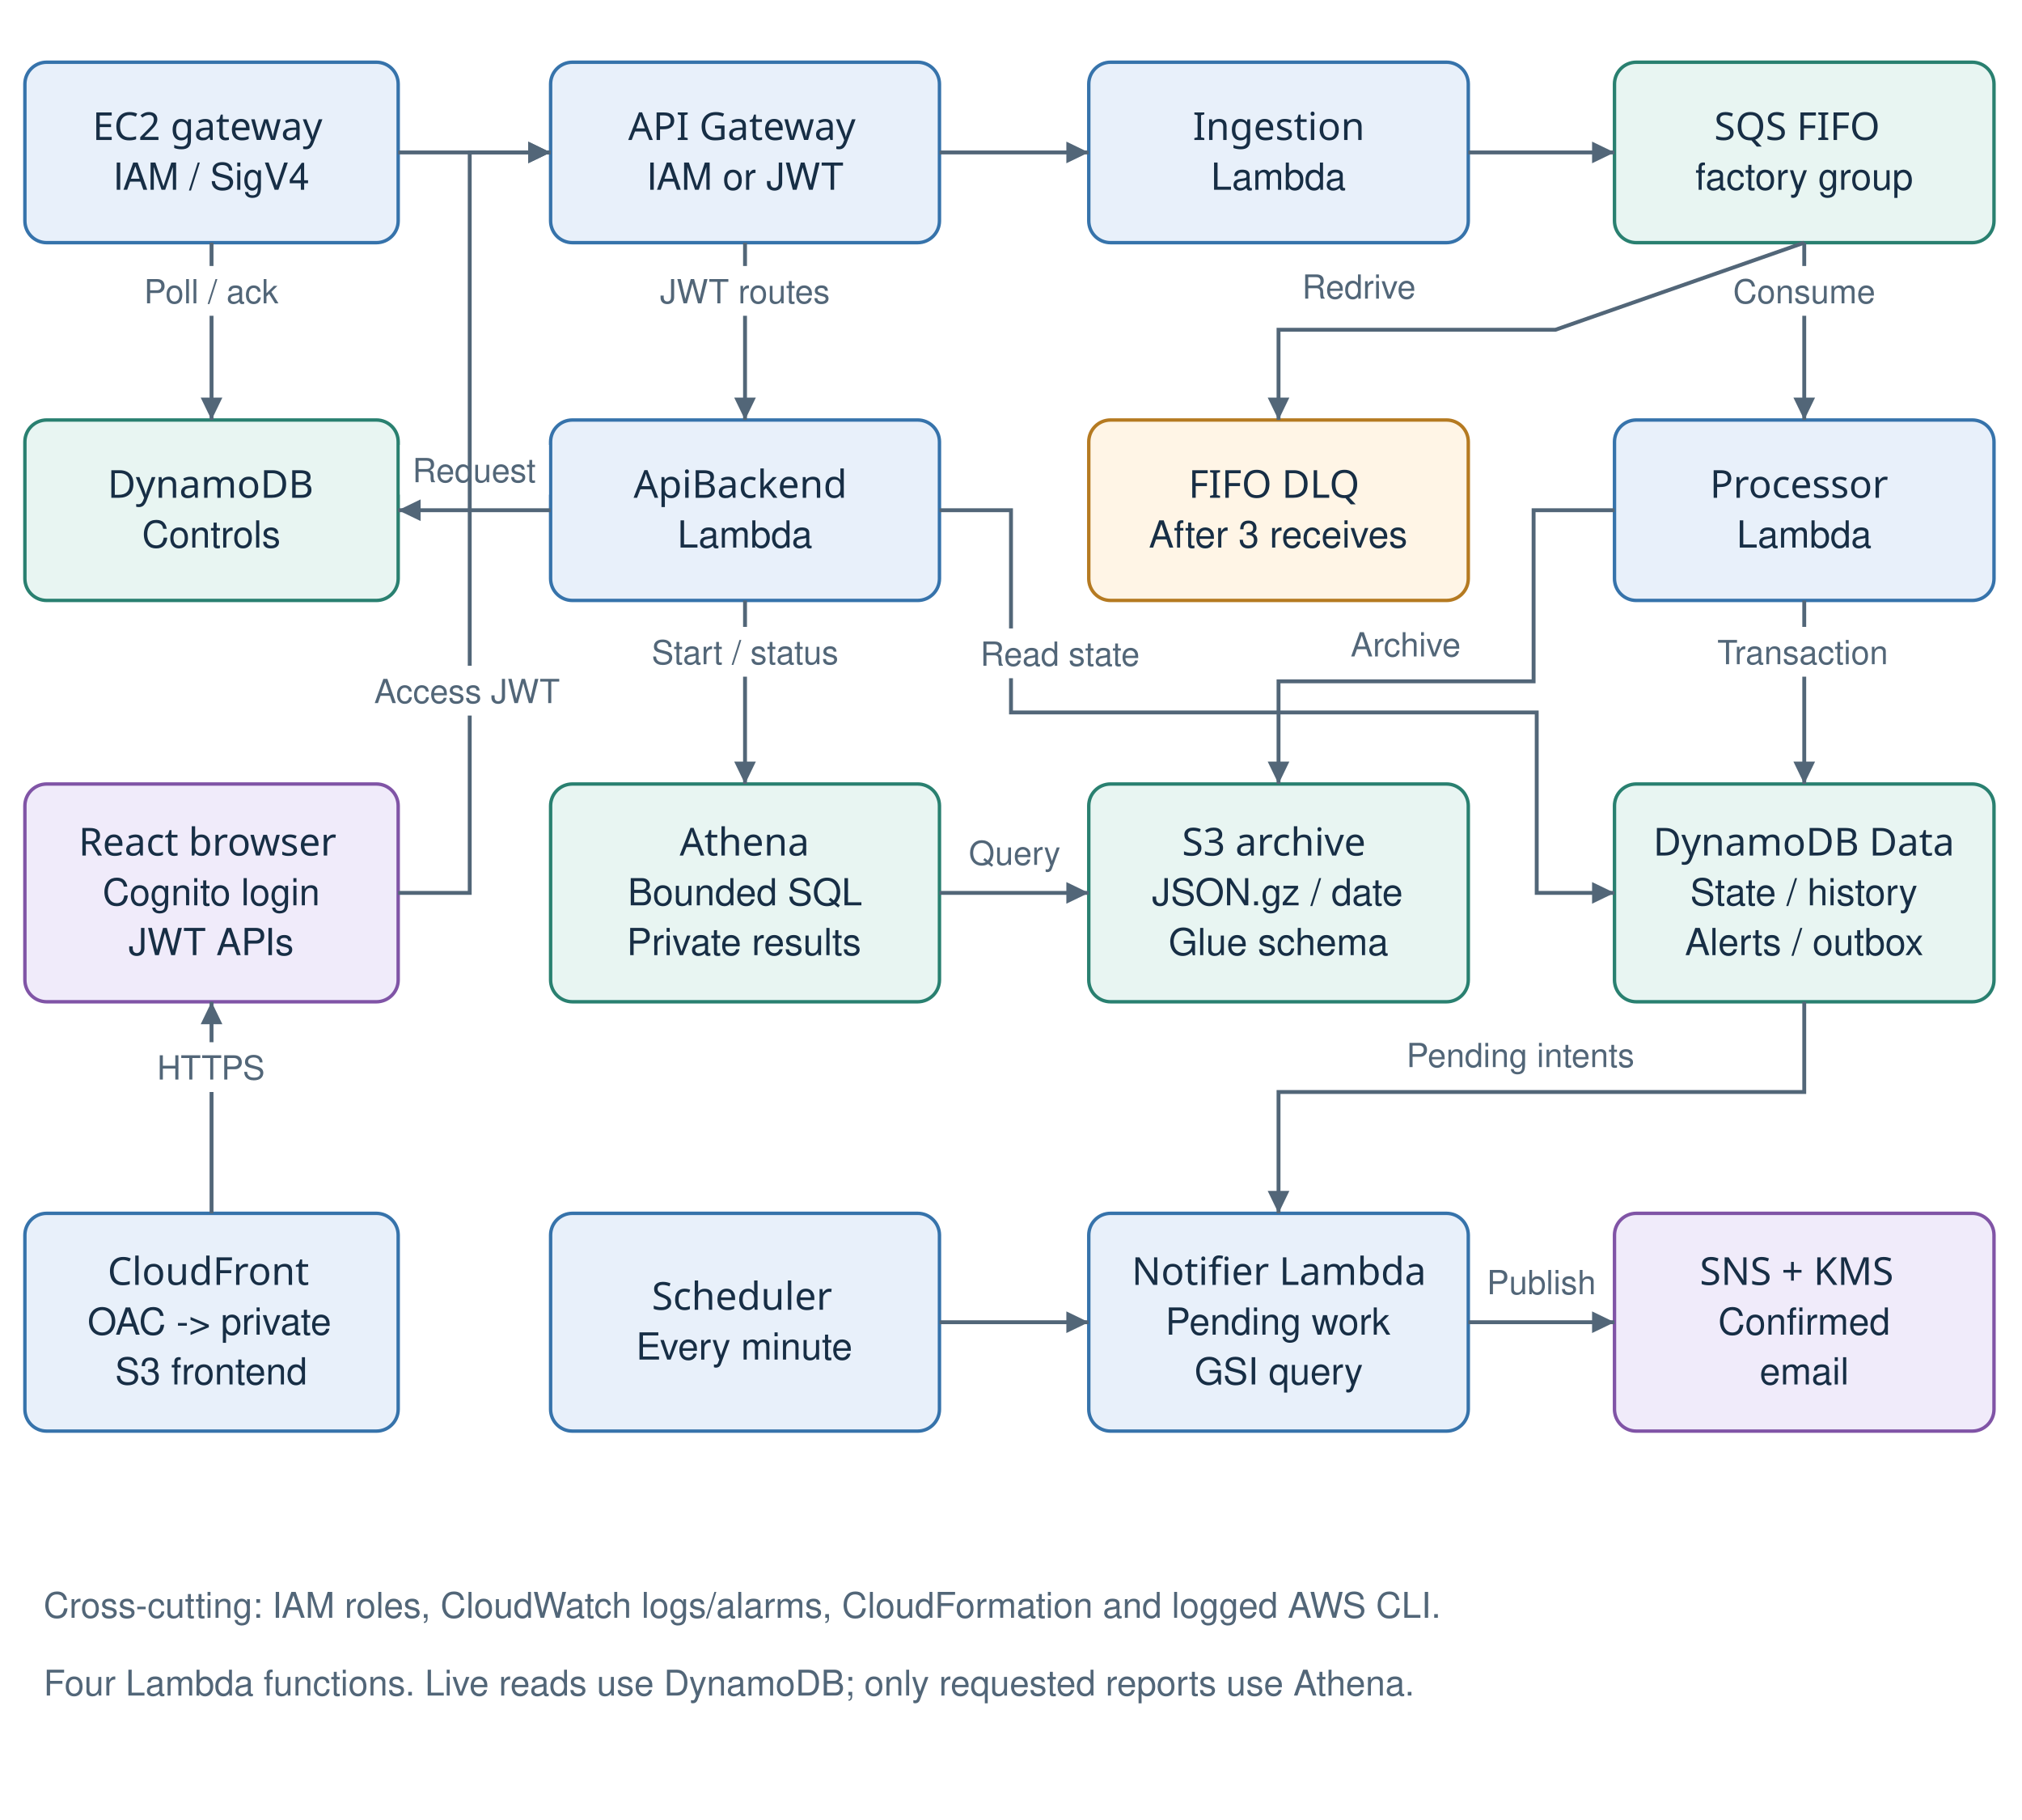
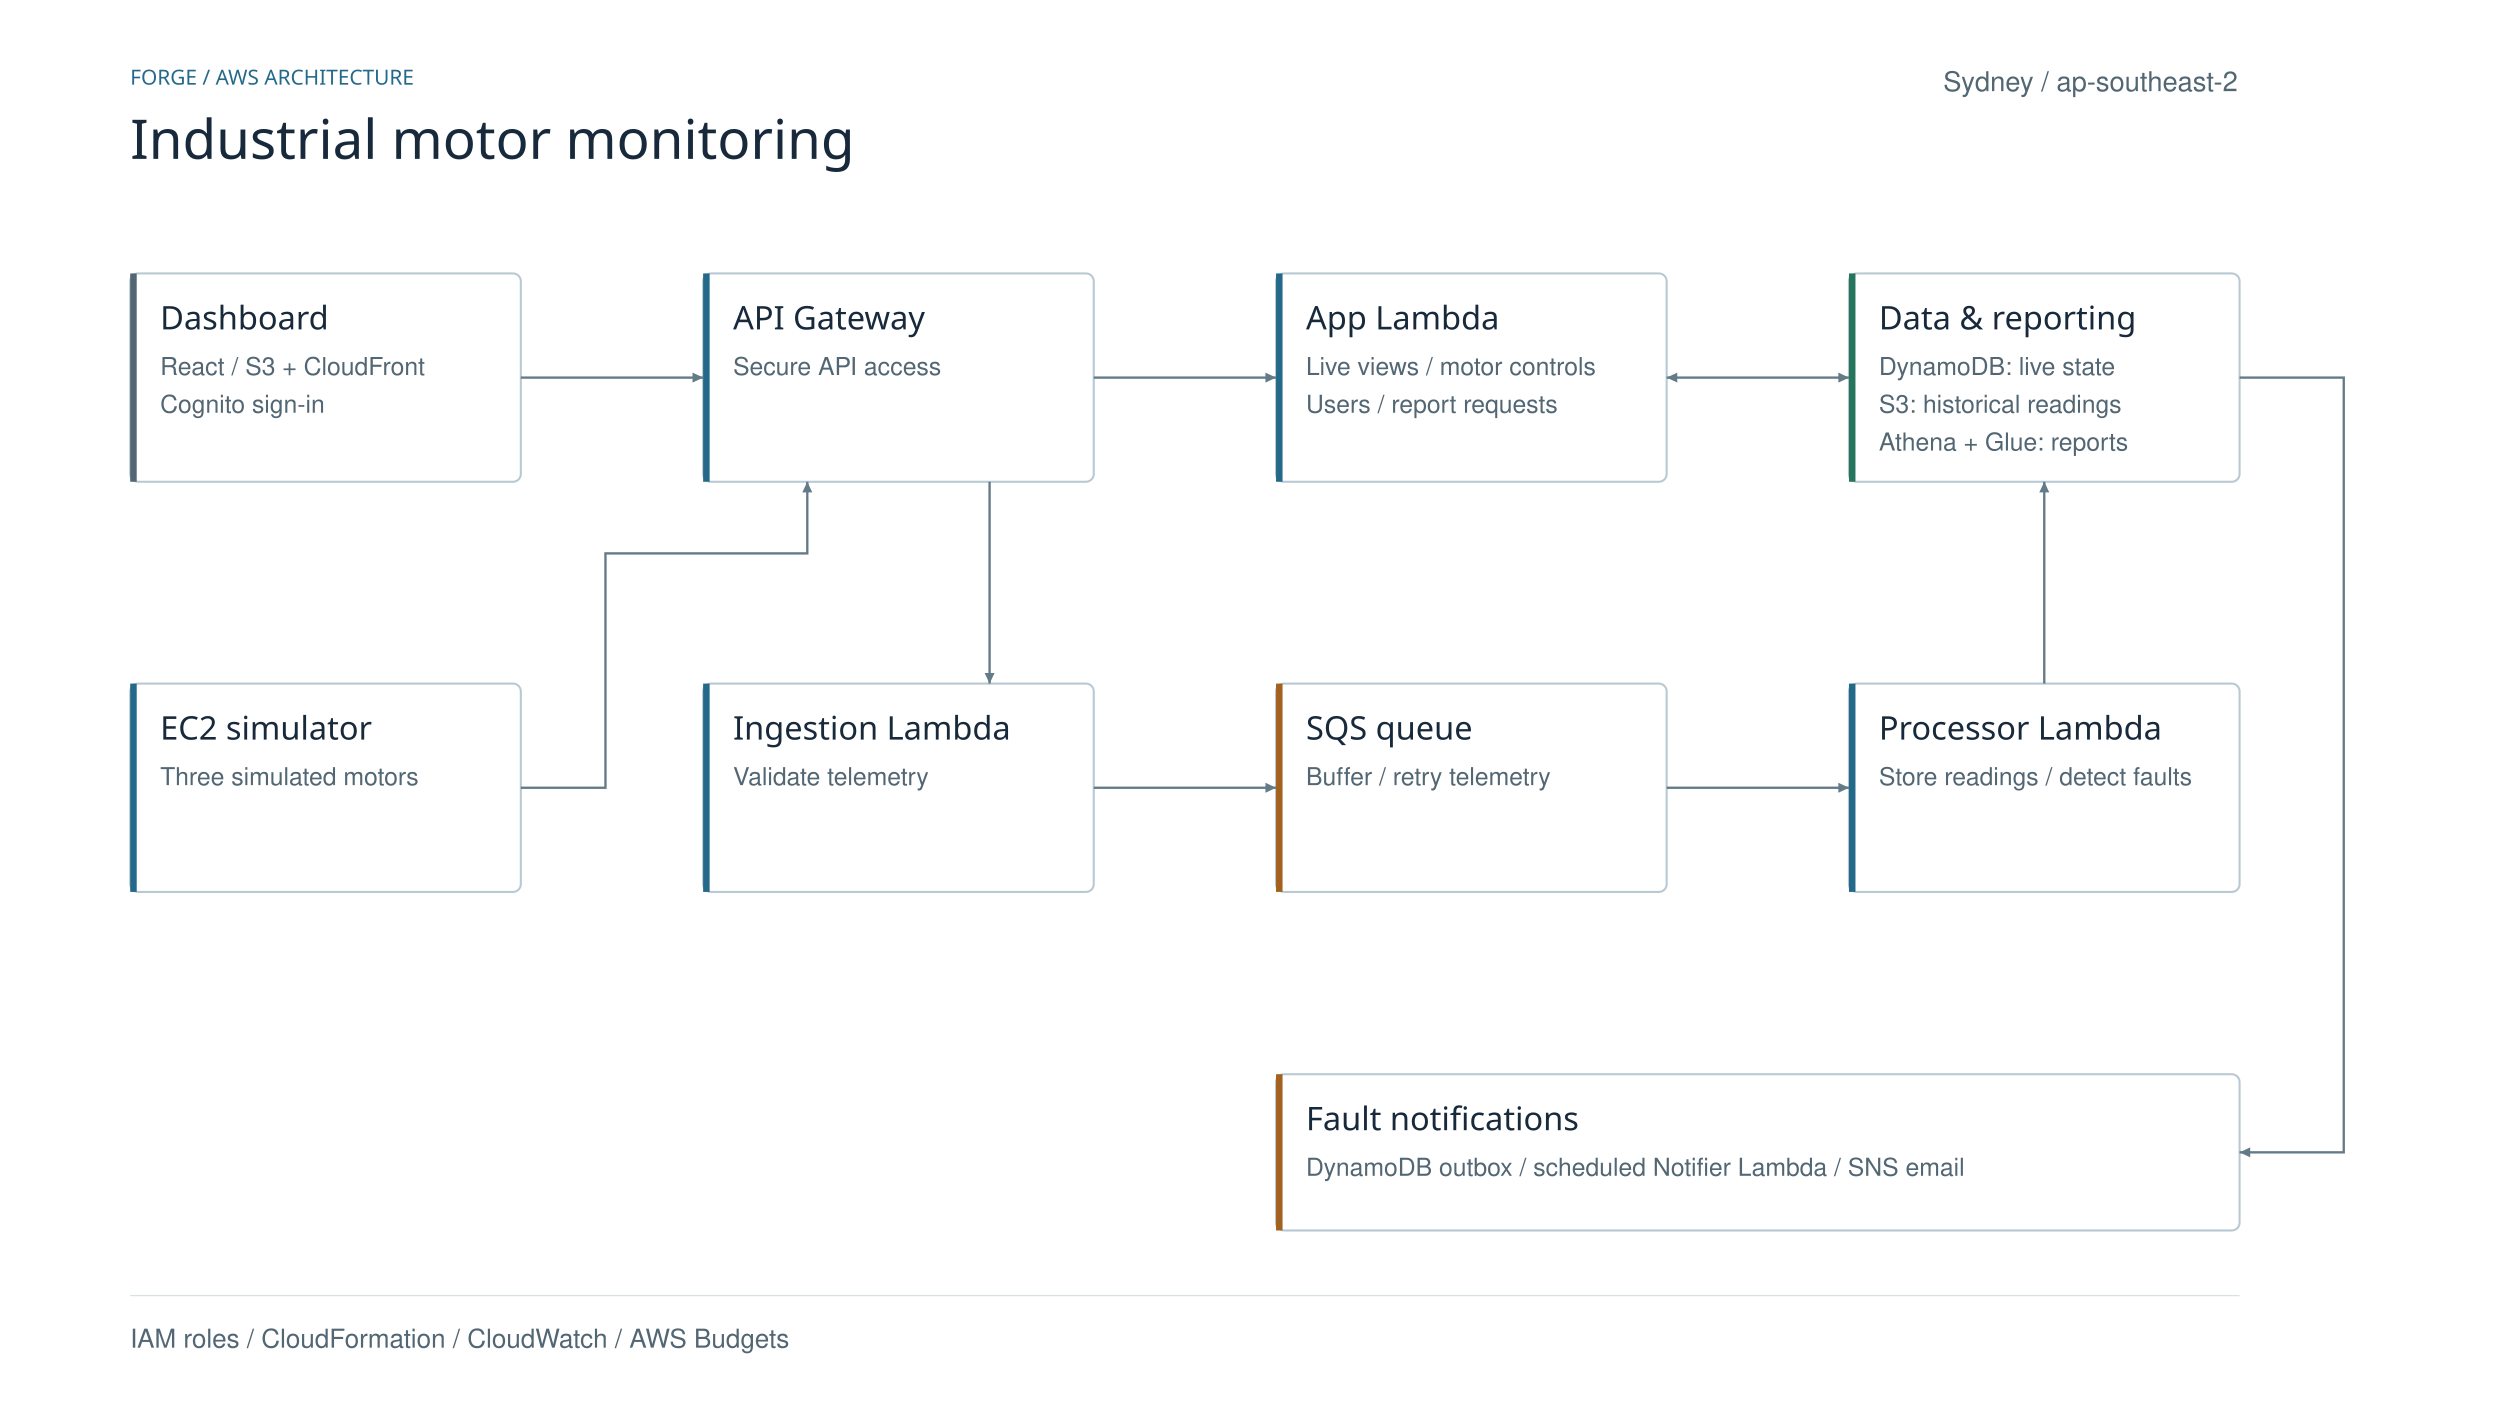
- <svg xmlns="http://www.w3.org/2000/svg" width="650" height="585" preserveAspectRatio="xMinYMin meet" viewBox="0 0 650 585" version="1.0" fill-rule="evenodd">
+ <svg xmlns="http://www.w3.org/2000/svg" width="1920" height="1080" preserveAspectRatio="xMinYMin meet" viewBox="0 0 1920 1080" version="1.0" fill-rule="evenodd">
  <clipPath id="clip">
-     <rect x="0" y="0" width="650" height="585" />
+     <rect x="0" y="0" width="1920" height="1080" />
  </clipPath>
-   <g id="group" transform="scale(1,-1) translate(0,-585)" style="clip-path: url(#clip)">
+   <g id="group" transform="scale(1,-1) translate(0,-1080)" style="clip-path: url(#clip)">
    <g transform="">
-       <rect x="0" y="0" width="650" height="585" style="stroke: none; stroke-linecap: butt; stroke-width: 1; fill: rgb(100%,100%,100%); fill-rule: evenodd;" />
-       <rect x="8" y="507" width="120" height="58" rx="7" ry="7" style="stroke: rgb(21%,45%,67%); stroke-linecap: butt; stroke-width: 1.1; fill: rgb(91%,94%,98%); fill-rule: evenodd;" />
-       <text x="29.752" y="540.0" style="font-family: Helvetica-Bold; font-size: 12.4px;fill: rgb(9%,18%,27%); stroke:none;" transform="translate(0,1080) scale(1,-1)">EC2 gateway</text>
-       <text x="36.32" y="524.0" style="font-family: Helvetica; font-size: 12px;fill: rgb(9%,18%,27%); stroke:none;" transform="translate(0,1048) scale(1,-1)">IAM / SigV4</text>
-       <rect x="177" y="507" width="125" height="58" rx="7" ry="7" style="stroke: rgb(21%,45%,67%); stroke-linecap: butt; stroke-width: 1.1; fill: rgb(91%,94%,98%); fill-rule: evenodd;" />
-       <text x="201.94" y="540.0" style="font-family: Helvetica-Bold; font-size: 12.4px;fill: rgb(9%,18%,27%); stroke:none;" transform="translate(0,1080) scale(1,-1)">API Gateway</text>
-       <text x="207.832" y="524.0" style="font-family: Helvetica; font-size: 12px;fill: rgb(9%,18%,27%); stroke:none;" transform="translate(0,1048) scale(1,-1)">IAM or JWT</text>
-       <rect x="350" y="507" width="122" height="58" rx="7" ry="7" style="stroke: rgb(21%,45%,67%); stroke-linecap: butt; stroke-width: 1.1; fill: rgb(91%,94%,98%); fill-rule: evenodd;" />
-       <text x="383.441" y="540.0" style="font-family: Helvetica-Bold; font-size: 12.4px;fill: rgb(9%,18%,27%); stroke:none;" transform="translate(0,1080) scale(1,-1)">Ingestion</text>
-       <text x="389.322" y="524.0" style="font-family: Helvetica; font-size: 12px;fill: rgb(9%,18%,27%); stroke:none;" transform="translate(0,1048) scale(1,-1)">Lambda</text>
-       <rect x="519" y="507" width="122" height="58" rx="7" ry="7" style="stroke: rgb(16%,50%,44%); stroke-linecap: butt; stroke-width: 1.1; fill: rgb(91%,96%,95%); fill-rule: evenodd;" />
-       <text x="551.058" y="540.0" style="font-family: Helvetica-Bold; font-size: 12.4px;fill: rgb(9%,18%,27%); stroke:none;" transform="translate(0,1080) scale(1,-1)">SQS FIFO</text>
-       <text x="544.984" y="524.0" style="font-family: Helvetica; font-size: 12px;fill: rgb(9%,18%,27%); stroke:none;" transform="translate(0,1048) scale(1,-1)">factory group</text>
-       <rect x="519" y="392" width="122" height="58" rx="7" ry="7" style="stroke: rgb(21%,45%,67%); stroke-linecap: butt; stroke-width: 1.1; fill: rgb(91%,94%,98%); fill-rule: evenodd;" />
-       <text x="549.676" y="425.0" style="font-family: Helvetica-Bold; font-size: 12.4px;fill: rgb(9%,18%,27%); stroke:none;" transform="translate(0,850) scale(1,-1)">Processor</text>
-       <text x="558.322" y="409.0" style="font-family: Helvetica; font-size: 12px;fill: rgb(9%,18%,27%); stroke:none;" transform="translate(0,818) scale(1,-1)">Lambda</text>
-       <rect x="350" y="392" width="122" height="58" rx="7" ry="7" style="stroke: rgb(71%,48%,13%); stroke-linecap: butt; stroke-width: 1.1; fill: rgb(100%,96%,90%); fill-rule: evenodd;" />
-       <text x="382.065" y="425.0" style="font-family: Helvetica-Bold; font-size: 12.4px;fill: rgb(9%,18%,27%); stroke:none;" transform="translate(0,850) scale(1,-1)">FIFO DLQ</text>
-       <text x="369.318" y="409.0" style="font-family: Helvetica; font-size: 12px;fill: rgb(9%,18%,27%); stroke:none;" transform="translate(0,818) scale(1,-1)">After 3 receives</text>
-       <rect x="519" y="263" width="122" height="70" rx="7" ry="7" style="stroke: rgb(16%,50%,44%); stroke-linecap: butt; stroke-width: 1.1; fill: rgb(91%,96%,95%); fill-rule: evenodd;" />
-       <text x="531.429" y="310.0" style="font-family: Helvetica-Bold; font-size: 12.4px;fill: rgb(9%,18%,27%); stroke:none;" transform="translate(0,620) scale(1,-1)">DynamoDB Data</text>
-       <text x="543.316" y="294.0" style="font-family: Helvetica; font-size: 12px;fill: rgb(9%,18%,27%); stroke:none;" transform="translate(0,588) scale(1,-1)">State / history</text>
-       <text x="541.648" y="278.0" style="font-family: Helvetica; font-size: 12px;fill: rgb(9%,18%,27%); stroke:none;" transform="translate(0,556) scale(1,-1)">Alerts / outbox</text>
-       <rect x="350" y="263" width="122" height="70" rx="7" ry="7" style="stroke: rgb(16%,50%,44%); stroke-linecap: butt; stroke-width: 1.1; fill: rgb(91%,96%,95%); fill-rule: evenodd;" />
-       <text x="379.981" y="310.0" style="font-family: Helvetica-Bold; font-size: 12.4px;fill: rgb(9%,18%,27%); stroke:none;" transform="translate(0,620) scale(1,-1)">S3 archive</text>
-       <text x="370.314" y="294.0" style="font-family: Helvetica; font-size: 12px;fill: rgb(9%,18%,27%); stroke:none;" transform="translate(0,588) scale(1,-1)">JSON.gz / date</text>
-       <text x="375.654" y="278.0" style="font-family: Helvetica; font-size: 12px;fill: rgb(9%,18%,27%); stroke:none;" transform="translate(0,556) scale(1,-1)">Glue schema</text>
-       <rect x="177" y="392" width="125" height="58" rx="7" ry="7" style="stroke: rgb(21%,45%,67%); stroke-linecap: butt; stroke-width: 1.1; fill: rgb(91%,94%,98%); fill-rule: evenodd;" />
-       <text x="203.67" y="425.0" style="font-family: Helvetica-Bold; font-size: 12.4px;fill: rgb(9%,18%,27%); stroke:none;" transform="translate(0,850) scale(1,-1)">ApiBackend</text>
-       <text x="217.822" y="409.0" style="font-family: Helvetica; font-size: 12px;fill: rgb(9%,18%,27%); stroke:none;" transform="translate(0,818) scale(1,-1)">Lambda</text>
-       <rect x="8" y="392" width="120" height="58" rx="7" ry="7" style="stroke: rgb(16%,50%,44%); stroke-linecap: butt; stroke-width: 1.1; fill: rgb(91%,96%,95%); fill-rule: evenodd;" />
-       <text x="34.588" y="425.0" style="font-family: Helvetica-Bold; font-size: 12.4px;fill: rgb(9%,18%,27%); stroke:none;" transform="translate(0,850) scale(1,-1)">DynamoDB</text>
-       <text x="45.662" y="409.0" style="font-family: Helvetica; font-size: 12px;fill: rgb(9%,18%,27%); stroke:none;" transform="translate(0,818) scale(1,-1)">Controls</text>
-       <rect x="8" y="263" width="120" height="70" rx="7" ry="7" style="stroke: rgb(50%,33%,65%); stroke-linecap: butt; stroke-width: 1.1; fill: rgb(94%,92%,98%); fill-rule: evenodd;" />
-       <text x="25.276" y="310.0" style="font-family: Helvetica-Bold; font-size: 12.4px;fill: rgb(9%,18%,27%); stroke:none;" transform="translate(0,620) scale(1,-1)">React browser</text>
-       <text x="32.984" y="294.0" style="font-family: Helvetica; font-size: 12px;fill: rgb(9%,18%,27%); stroke:none;" transform="translate(0,588) scale(1,-1)">Cognito login</text>
-       <text x="41.33" y="278.0" style="font-family: Helvetica; font-size: 12px;fill: rgb(9%,18%,27%); stroke:none;" transform="translate(0,556) scale(1,-1)">JWT APIs</text>
-       <rect x="8" y="125" width="120" height="70" rx="7" ry="7" style="stroke: rgb(21%,45%,67%); stroke-linecap: butt; stroke-width: 1.1; fill: rgb(91%,94%,98%); fill-rule: evenodd;" />
-       <text x="34.594" y="172.0" style="font-family: Helvetica-Bold; font-size: 12.4px;fill: rgb(9%,18%,27%); stroke:none;" transform="translate(0,344) scale(1,-1)">CloudFront</text>
-       <text x="28.154" y="156.0" style="font-family: Helvetica; font-size: 12px;fill: rgb(9%,18%,27%); stroke:none;" transform="translate(0,312) scale(1,-1)">OAC -&gt; private</text>
-       <text x="36.98" y="140.0" style="font-family: Helvetica; font-size: 12px;fill: rgb(9%,18%,27%); stroke:none;" transform="translate(0,280) scale(1,-1)">S3 frontend</text>
-       <rect x="177" y="263" width="125" height="70" rx="7" ry="7" style="stroke: rgb(16%,50%,44%); stroke-linecap: butt; stroke-width: 1.1; fill: rgb(91%,96%,95%); fill-rule: evenodd;" />
-       <text x="218.488" y="310.0" style="font-family: Helvetica-Bold; font-size: 12.4px;fill: rgb(9%,18%,27%); stroke:none;" transform="translate(0,620) scale(1,-1)">Athena</text>
-       <text x="201.808" y="294.0" style="font-family: Helvetica; font-size: 12px;fill: rgb(9%,18%,27%); stroke:none;" transform="translate(0,588) scale(1,-1)">Bounded SQL</text>
-       <text x="201.49" y="278.0" style="font-family: Helvetica; font-size: 12px;fill: rgb(9%,18%,27%); stroke:none;" transform="translate(0,556) scale(1,-1)">Private results</text>
-       <rect x="177" y="125" width="125" height="70" rx="7" ry="7" style="stroke: rgb(21%,45%,67%); stroke-linecap: butt; stroke-width: 1.1; fill: rgb(91%,94%,98%); fill-rule: evenodd;" />
-       <text x="209.523" y="164.0" style="font-family: Helvetica-Bold; font-size: 12.4px;fill: rgb(9%,18%,27%); stroke:none;" transform="translate(0,328) scale(1,-1)">Scheduler</text>
-       <text x="204.49" y="148.0" style="font-family: Helvetica; font-size: 12px;fill: rgb(9%,18%,27%); stroke:none;" transform="translate(0,296) scale(1,-1)">Every minute</text>
-       <rect x="350" y="125" width="122" height="70" rx="7" ry="7" style="stroke: rgb(21%,45%,67%); stroke-linecap: butt; stroke-width: 1.1; fill: rgb(91%,94%,98%); fill-rule: evenodd;" />
-       <text x="363.806" y="172.0" style="font-family: Helvetica-Bold; font-size: 12.4px;fill: rgb(9%,18%,27%); stroke:none;" transform="translate(0,344) scale(1,-1)">Notifier Lambda</text>
-       <text x="374.652" y="156.0" style="font-family: Helvetica; font-size: 12px;fill: rgb(9%,18%,27%); stroke:none;" transform="translate(0,312) scale(1,-1)">Pending work</text>
-       <text x="383.988" y="140.0" style="font-family: Helvetica; font-size: 12px;fill: rgb(9%,18%,27%); stroke:none;" transform="translate(0,280) scale(1,-1)">GSI query</text>
-       <rect x="519" y="125" width="122" height="70" rx="7" ry="7" style="stroke: rgb(50%,33%,65%); stroke-linecap: butt; stroke-width: 1.1; fill: rgb(94%,92%,98%); fill-rule: evenodd;" />
-       <text x="546.408" y="172.0" style="font-family: Helvetica-Bold; font-size: 12.4px;fill: rgb(9%,18%,27%); stroke:none;" transform="translate(0,344) scale(1,-1)">SNS + KMS</text>
-       <text x="552.328" y="156.0" style="font-family: Helvetica; font-size: 12px;fill: rgb(9%,18%,27%); stroke:none;" transform="translate(0,312) scale(1,-1)">Confirmed</text>
-       <text x="565.666" y="140.0" style="font-family: Helvetica; font-size: 12px;fill: rgb(9%,18%,27%); stroke:none;" transform="translate(0,280) scale(1,-1)">email</text>
-       <polyline points="128 536, 177 536" style="stroke: rgb(32%,40%,47%); stroke-linecap: butt; stroke-width: 1.25; fill: None; fill-rule: evenodd;" />
-       <polygon points="177 536, 169.796 532.52, 169.796 539.48" style="stroke: none; stroke-linecap: butt; stroke-width: 1; fill: rgb(32%,40%,47%); fill-rule: evenodd;" />
-       <polyline points="302 536, 350 536" style="stroke: rgb(32%,40%,47%); stroke-linecap: butt; stroke-width: 1.25; fill: None; fill-rule: evenodd;" />
-       <polygon points="350 536, 342.796 532.52, 342.796 539.48" style="stroke: none; stroke-linecap: butt; stroke-width: 1; fill: rgb(32%,40%,47%); fill-rule: evenodd;" />
-       <polyline points="472 536, 519 536" style="stroke: rgb(32%,40%,47%); stroke-linecap: butt; stroke-width: 1.25; fill: None; fill-rule: evenodd;" />
-       <polygon points="519 536, 511.796 532.52, 511.796 539.48" style="stroke: none; stroke-linecap: butt; stroke-width: 1; fill: rgb(32%,40%,47%); fill-rule: evenodd;" />
-       <polyline points="580 507, 580 450" style="stroke: rgb(32%,40%,47%); stroke-linecap: butt; stroke-width: 1.25; fill: None; fill-rule: evenodd;" />
-       <polygon points="580 450, 576.52 457.204, 583.48 457.204" style="stroke: none; stroke-linecap: butt; stroke-width: 1; fill: rgb(32%,40%,47%); fill-rule: evenodd;" />
-       <rect x="553.107" y="483.5" width="53.785" height="16.0" style="stroke: none; stroke-linecap: butt; stroke-width: 1; fill: rgb(100%,100%,100%); fill-rule: evenodd;" />
-       <text x="557.107" y="487.5" style="font-family: Helvetica; font-size: 10.7px;fill: rgb(32%,40%,47%); stroke:none;" transform="translate(0,975) scale(1,-1)">Consume</text>
-       <polyline points="580 507, 500 479, 411 479, 411 450" style="stroke: rgb(32%,40%,47%); stroke-linecap: butt; stroke-width: 1.25; fill: None; fill-rule: evenodd;" />
-       <polygon points="411 450, 407.52 457.204, 414.48 457.204" style="stroke: none; stroke-linecap: butt; stroke-width: 1; fill: rgb(32%,40%,47%); fill-rule: evenodd;" />
-       <rect x="414.569" y="485" width="44.861" height="16" style="stroke: none; stroke-linecap: butt; stroke-width: 1; fill: rgb(100%,100%,100%); fill-rule: evenodd;" />
-       <text x="418.569" y="489" style="font-family: Helvetica; font-size: 10.7px;fill: rgb(32%,40%,47%); stroke:none;" transform="translate(0,978) scale(1,-1)">Redrive</text>
-       <polyline points="580 392, 580 333" style="stroke: rgb(32%,40%,47%); stroke-linecap: butt; stroke-width: 1.25; fill: None; fill-rule: evenodd;" />
-       <polygon points="580 333, 576.52 340.204, 583.48 340.204" style="stroke: none; stroke-linecap: butt; stroke-width: 1; fill: rgb(32%,40%,47%); fill-rule: evenodd;" />
-       <rect x="548.052" y="367.5" width="63.897" height="16.0" style="stroke: none; stroke-linecap: butt; stroke-width: 1; fill: rgb(100%,100%,100%); fill-rule: evenodd;" />
-       <text x="552.052" y="371.5" style="font-family: Helvetica; font-size: 10.7px;fill: rgb(32%,40%,47%); stroke:none;" transform="translate(0,743) scale(1,-1)">Transaction</text>
-       <polyline points="519 421, 493 421, 493 366, 411 366, 411 333" style="stroke: rgb(32%,40%,47%); stroke-linecap: butt; stroke-width: 1.25; fill: None; fill-rule: evenodd;" />
-       <polygon points="411 333, 407.52 340.204, 414.48 340.204" style="stroke: none; stroke-linecap: butt; stroke-width: 1; fill: rgb(32%,40%,47%); fill-rule: evenodd;" />
-       <rect x="430.163" y="370" width="43.674" height="16" style="stroke: none; stroke-linecap: butt; stroke-width: 1; fill: rgb(100%,100%,100%); fill-rule: evenodd;" />
-       <text x="434.163" y="374" style="font-family: Helvetica; font-size: 10.7px;fill: rgb(32%,40%,47%); stroke:none;" transform="translate(0,748) scale(1,-1)">Archive</text>
-       <polyline points="239.5 507, 239.5 450" style="stroke: rgb(32%,40%,47%); stroke-linecap: butt; stroke-width: 1.25; fill: None; fill-rule: evenodd;" />
-       <polygon points="239.5 450, 236.02 457.204, 242.98 457.204" style="stroke: none; stroke-linecap: butt; stroke-width: 1; fill: rgb(32%,40%,47%); fill-rule: evenodd;" />
-       <rect x="208.151" y="483.5" width="62.698" height="16.0" style="stroke: none; stroke-linecap: butt; stroke-width: 1; fill: rgb(100%,100%,100%); fill-rule: evenodd;" />
-       <text x="212.151" y="487.5" style="font-family: Helvetica; font-size: 10.7px;fill: rgb(32%,40%,47%); stroke:none;" transform="translate(0,975) scale(1,-1)">JWT routes</text>
-       <polyline points="177 421, 128 421" style="stroke: rgb(32%,40%,47%); stroke-linecap: butt; stroke-width: 1.25; fill: None; fill-rule: evenodd;" />
-       <polygon points="128 421, 135.204 424.48, 135.204 417.52" style="stroke: none; stroke-linecap: butt; stroke-width: 1; fill: rgb(32%,40%,47%); fill-rule: evenodd;" />
-       <rect x="128.577" y="426.0" width="47.847" height="16.0" style="stroke: none; stroke-linecap: butt; stroke-width: 1; fill: rgb(100%,100%,100%); fill-rule: evenodd;" />
-       <text x="132.577" y="430.0" style="font-family: Helvetica; font-size: 10.7px;fill: rgb(32%,40%,47%); stroke:none;" transform="translate(0,860) scale(1,-1)">Request</text>
-       <polyline points="68 507, 68 450" style="stroke: rgb(32%,40%,47%); stroke-linecap: butt; stroke-width: 1.25; fill: None; fill-rule: evenodd;" />
-       <polygon points="68 450, 64.52 457.204, 71.48 457.204" style="stroke: none; stroke-linecap: butt; stroke-width: 1; fill: rgb(32%,40%,47%); fill-rule: evenodd;" />
-       <rect x="42.295" y="483.5" width="51.41" height="16.0" style="stroke: none; stroke-linecap: butt; stroke-width: 1; fill: rgb(100%,100%,100%); fill-rule: evenodd;" />
-       <text x="46.295" y="487.5" style="font-family: Helvetica; font-size: 10.7px;fill: rgb(32%,40%,47%); stroke:none;" transform="translate(0,975) scale(1,-1)">Poll / ack</text>
-       <polyline points="128 298, 151 298, 151 536, 177 536" style="stroke: rgb(32%,40%,47%); stroke-linecap: butt; stroke-width: 1.25; fill: None; fill-rule: evenodd;" />
-       <polygon points="177 536, 169.796 532.52, 169.796 539.48" style="stroke: none; stroke-linecap: butt; stroke-width: 1; fill: rgb(32%,40%,47%); fill-rule: evenodd;" />
-       <rect x="116.275" y="355" width="67.449" height="16" style="stroke: none; stroke-linecap: butt; stroke-width: 1; fill: rgb(100%,100%,100%); fill-rule: evenodd;" />
-       <text x="120.275" y="359" style="font-family: Helvetica; font-size: 10.7px;fill: rgb(32%,40%,47%); stroke:none;" transform="translate(0,718) scale(1,-1)">Access JWT</text>
-       <polyline points="68 195, 68 263" style="stroke: rgb(32%,40%,47%); stroke-linecap: butt; stroke-width: 1.25; fill: None; fill-rule: evenodd;" />
-       <polygon points="68 263, 71.48 255.796, 64.52 255.796" style="stroke: none; stroke-linecap: butt; stroke-width: 1; fill: rgb(32%,40%,47%); fill-rule: evenodd;" />
-       <rect x="46.463" y="234.0" width="43.075" height="16.0" style="stroke: none; stroke-linecap: butt; stroke-width: 1; fill: rgb(100%,100%,100%); fill-rule: evenodd;" />
-       <text x="50.463" y="238.0" style="font-family: Helvetica; font-size: 10.7px;fill: rgb(32%,40%,47%); stroke:none;" transform="translate(0,476) scale(1,-1)">HTTPS</text>
-       <polyline points="239.5 392, 239.5 333" style="stroke: rgb(32%,40%,47%); stroke-linecap: butt; stroke-width: 1.25; fill: None; fill-rule: evenodd;" />
-       <polygon points="239.5 333, 236.02 340.204, 242.98 340.204" style="stroke: none; stroke-linecap: butt; stroke-width: 1; fill: rgb(32%,40%,47%); fill-rule: evenodd;" />
-       <rect x="205.465" y="367.5" width="68.07" height="16.0" style="stroke: none; stroke-linecap: butt; stroke-width: 1; fill: rgb(100%,100%,100%); fill-rule: evenodd;" />
-       <text x="209.465" y="371.5" style="font-family: Helvetica; font-size: 10.7px;fill: rgb(32%,40%,47%); stroke:none;" transform="translate(0,743) scale(1,-1)">Start / status</text>
-       <polyline points="302 298, 350 298" style="stroke: rgb(32%,40%,47%); stroke-linecap: butt; stroke-width: 1.25; fill: None; fill-rule: evenodd;" />
-       <polygon points="350 298, 342.796 294.52, 342.796 301.48" style="stroke: none; stroke-linecap: butt; stroke-width: 1; fill: rgb(32%,40%,47%); fill-rule: evenodd;" />
-       <rect x="307.432" y="303.0" width="37.136" height="16.0" style="stroke: none; stroke-linecap: butt; stroke-width: 1; fill: rgb(100%,100%,100%); fill-rule: evenodd;" />
-       <text x="311.432" y="307.0" style="font-family: Helvetica; font-size: 10.7px;fill: rgb(32%,40%,47%); stroke:none;" transform="translate(0,614) scale(1,-1)">Query</text>
-       <polyline points="302 421, 325 421, 325 356, 494 356, 494 298, 519 298" style="stroke: rgb(32%,40%,47%); stroke-linecap: butt; stroke-width: 1.25; fill: None; fill-rule: evenodd;" />
-       <polygon points="519 298, 511.796 294.52, 511.796 301.48" style="stroke: none; stroke-linecap: butt; stroke-width: 1; fill: rgb(32%,40%,47%); fill-rule: evenodd;" />
-       <rect x="311.127" y="367" width="59.745" height="16" style="stroke: none; stroke-linecap: butt; stroke-width: 1; fill: rgb(100%,100%,100%); fill-rule: evenodd;" />
-       <text x="315.127" y="371" style="font-family: Helvetica; font-size: 10.7px;fill: rgb(32%,40%,47%); stroke:none;" transform="translate(0,742) scale(1,-1)">Read state</text>
-       <polyline points="302 160, 350 160" style="stroke: rgb(32%,40%,47%); stroke-linecap: butt; stroke-width: 1.25; fill: None; fill-rule: evenodd;" />
-       <polygon points="350 160, 342.796 156.52, 342.796 163.48" style="stroke: none; stroke-linecap: butt; stroke-width: 1; fill: rgb(32%,40%,47%); fill-rule: evenodd;" />
-       <polyline points="472 160, 519 160" style="stroke: rgb(32%,40%,47%); stroke-linecap: butt; stroke-width: 1.25; fill: None; fill-rule: evenodd;" />
-       <polygon points="519 160, 511.796 156.52, 511.796 163.48" style="stroke: none; stroke-linecap: butt; stroke-width: 1; fill: rgb(32%,40%,47%); fill-rule: evenodd;" />
-       <rect x="473.957" y="165.0" width="43.085" height="16.0" style="stroke: none; stroke-linecap: butt; stroke-width: 1; fill: rgb(100%,100%,100%); fill-rule: evenodd;" />
-       <text x="477.957" y="169.0" style="font-family: Helvetica; font-size: 10.7px;fill: rgb(32%,40%,47%); stroke:none;" transform="translate(0,338) scale(1,-1)">Publish</text>
-       <polyline points="580 263, 580 234, 411 234, 411 195" style="stroke: rgb(32%,40%,47%); stroke-linecap: butt; stroke-width: 1.25; fill: None; fill-rule: evenodd;" />
-       <polygon points="411 195, 407.52 202.204, 414.48 202.204" style="stroke: none; stroke-linecap: butt; stroke-width: 1; fill: rgb(32%,40%,47%); fill-rule: evenodd;" />
-       <rect x="448.122" y="238" width="81.755" height="16" style="stroke: none; stroke-linecap: butt; stroke-width: 1; fill: rgb(100%,100%,100%); fill-rule: evenodd;" />
-       <text x="452.122" y="242" style="font-family: Helvetica; font-size: 10.7px;fill: rgb(32%,40%,47%); stroke:none;" transform="translate(0,484) scale(1,-1)">Pending intents</text>
-       <text x="14" y="65" style="font-family: Helvetica; font-size: 11.4px;fill: rgb(32%,40%,47%); stroke:none;" transform="translate(0,130) scale(1,-1)">Cross-cutting: IAM roles, CloudWatch logs/alarms, CloudFormation and logged AWS CLI.</text>
-       <text x="14" y="40" style="font-family: Helvetica; font-size: 11.4px;fill: rgb(32%,40%,47%); stroke:none;" transform="translate(0,80) scale(1,-1)">Four Lambda functions. Live reads use DynamoDB; only requested reports use Athena.</text>
+       <rect x="0" y="0" width="1920" height="1080" style="stroke: none; stroke-linecap: butt; stroke-width: 1; fill: rgb(100%,100%,100%); fill-rule: evenodd;" />
+       <text x="100" y="1015" style="font-family: Helvetica-Bold; font-size: 16px;fill: rgb(14%,41%,54%); stroke:none;" transform="translate(0,2030) scale(1,-1)">FORGE / AWS ARCHITECTURE</text>
+       <text x="100" y="958" style="font-family: Helvetica-Bold; font-size: 42px;fill: rgb(9%,16%,23%); stroke:none;" transform="translate(0,1916) scale(1,-1)">Industrial motor monitoring</text>
+       <text x="1492.381" y="1010" style="font-family: Helvetica; font-size: 21px;fill: rgb(32%,40%,45%); stroke:none;" transform="translate(0,2020) scale(1,-1)">Sydney / ap-southeast-2</text>
+       <rect x="100" y="710" width="300" height="160" rx="6" ry="6" style="stroke: rgb(72%,79%,83%); stroke-linecap: butt; stroke-width: 1.6; fill: rgb(100%,100%,100%); fill-rule: evenodd;" />
+       <rect x="100" y="710" width="5" height="160" style="stroke: none; stroke-linecap: butt; stroke-width: 1; fill: rgb(32%,40%,45%); fill-rule: evenodd;" />
+       <text x="123" y="827" style="font-family: Helvetica-Bold; font-size: 25px;fill: rgb(9%,16%,23%); stroke:none;" transform="translate(0,1654) scale(1,-1)">Dashboard</text>
+       <text x="123" y="792" style="font-family: Helvetica; font-size: 19px;fill: rgb(32%,40%,45%); stroke:none;" transform="translate(0,1584) scale(1,-1)">React / S3 + CloudFront</text>
+       <text x="123" y="763" style="font-family: Helvetica; font-size: 19px;fill: rgb(32%,40%,45%); stroke:none;" transform="translate(0,1526) scale(1,-1)">Cognito sign-in</text>
+       <rect x="540" y="710" width="300" height="160" rx="6" ry="6" style="stroke: rgb(72%,79%,83%); stroke-linecap: butt; stroke-width: 1.6; fill: rgb(100%,100%,100%); fill-rule: evenodd;" />
+       <rect x="540" y="710" width="5" height="160" style="stroke: none; stroke-linecap: butt; stroke-width: 1; fill: rgb(14%,41%,54%); fill-rule: evenodd;" />
+       <text x="563" y="827" style="font-family: Helvetica-Bold; font-size: 25px;fill: rgb(9%,16%,23%); stroke:none;" transform="translate(0,1654) scale(1,-1)">API Gateway</text>
+       <text x="563" y="792" style="font-family: Helvetica; font-size: 19px;fill: rgb(32%,40%,45%); stroke:none;" transform="translate(0,1584) scale(1,-1)">Secure API access</text>
+       <rect x="980" y="710" width="300" height="160" rx="6" ry="6" style="stroke: rgb(72%,79%,83%); stroke-linecap: butt; stroke-width: 1.6; fill: rgb(100%,100%,100%); fill-rule: evenodd;" />
+       <rect x="980" y="710" width="5" height="160" style="stroke: none; stroke-linecap: butt; stroke-width: 1; fill: rgb(14%,41%,54%); fill-rule: evenodd;" />
+       <text x="1003" y="827" style="font-family: Helvetica-Bold; font-size: 25px;fill: rgb(9%,16%,23%); stroke:none;" transform="translate(0,1654) scale(1,-1)">App Lambda</text>
+       <text x="1003" y="792" style="font-family: Helvetica; font-size: 19px;fill: rgb(32%,40%,45%); stroke:none;" transform="translate(0,1584) scale(1,-1)">Live views / motor controls</text>
+       <text x="1003" y="763" style="font-family: Helvetica; font-size: 19px;fill: rgb(32%,40%,45%); stroke:none;" transform="translate(0,1526) scale(1,-1)">Users / report requests</text>
+       <rect x="1420" y="710" width="300" height="160" rx="6" ry="6" style="stroke: rgb(72%,79%,83%); stroke-linecap: butt; stroke-width: 1.6; fill: rgb(100%,100%,100%); fill-rule: evenodd;" />
+       <rect x="1420" y="710" width="5" height="160" style="stroke: none; stroke-linecap: butt; stroke-width: 1; fill: rgb(15%,46%,36%); fill-rule: evenodd;" />
+       <text x="1443" y="827" style="font-family: Helvetica-Bold; font-size: 25px;fill: rgb(9%,16%,23%); stroke:none;" transform="translate(0,1654) scale(1,-1)">Data &amp; reporting</text>
+       <text x="1443" y="792" style="font-family: Helvetica; font-size: 19px;fill: rgb(32%,40%,45%); stroke:none;" transform="translate(0,1584) scale(1,-1)">DynamoDB: live state</text>
+       <text x="1443" y="763" style="font-family: Helvetica; font-size: 19px;fill: rgb(32%,40%,45%); stroke:none;" transform="translate(0,1526) scale(1,-1)">S3: historical readings</text>
+       <text x="1443" y="734" style="font-family: Helvetica; font-size: 19px;fill: rgb(32%,40%,45%); stroke:none;" transform="translate(0,1468) scale(1,-1)">Athena + Glue: reports</text>
+       <rect x="100" y="395" width="300" height="160" rx="6" ry="6" style="stroke: rgb(72%,79%,83%); stroke-linecap: butt; stroke-width: 1.6; fill: rgb(100%,100%,100%); fill-rule: evenodd;" />
+       <rect x="100" y="395" width="5" height="160" style="stroke: none; stroke-linecap: butt; stroke-width: 1; fill: rgb(14%,41%,54%); fill-rule: evenodd;" />
+       <text x="123" y="512" style="font-family: Helvetica-Bold; font-size: 25px;fill: rgb(9%,16%,23%); stroke:none;" transform="translate(0,1024) scale(1,-1)">EC2 simulator</text>
+       <text x="123" y="477" style="font-family: Helvetica; font-size: 19px;fill: rgb(32%,40%,45%); stroke:none;" transform="translate(0,954) scale(1,-1)">Three simulated motors</text>
+       <rect x="540" y="395" width="300" height="160" rx="6" ry="6" style="stroke: rgb(72%,79%,83%); stroke-linecap: butt; stroke-width: 1.6; fill: rgb(100%,100%,100%); fill-rule: evenodd;" />
+       <rect x="540" y="395" width="5" height="160" style="stroke: none; stroke-linecap: butt; stroke-width: 1; fill: rgb(14%,41%,54%); fill-rule: evenodd;" />
+       <text x="563" y="512" style="font-family: Helvetica-Bold; font-size: 25px;fill: rgb(9%,16%,23%); stroke:none;" transform="translate(0,1024) scale(1,-1)">Ingestion Lambda</text>
+       <text x="563" y="477" style="font-family: Helvetica; font-size: 19px;fill: rgb(32%,40%,45%); stroke:none;" transform="translate(0,954) scale(1,-1)">Validate telemetry</text>
+       <rect x="980" y="395" width="300" height="160" rx="6" ry="6" style="stroke: rgb(72%,79%,83%); stroke-linecap: butt; stroke-width: 1.6; fill: rgb(100%,100%,100%); fill-rule: evenodd;" />
+       <rect x="980" y="395" width="5" height="160" style="stroke: none; stroke-linecap: butt; stroke-width: 1; fill: rgb(64%,38%,12%); fill-rule: evenodd;" />
+       <text x="1003" y="512" style="font-family: Helvetica-Bold; font-size: 25px;fill: rgb(9%,16%,23%); stroke:none;" transform="translate(0,1024) scale(1,-1)">SQS queue</text>
+       <text x="1003" y="477" style="font-family: Helvetica; font-size: 19px;fill: rgb(32%,40%,45%); stroke:none;" transform="translate(0,954) scale(1,-1)">Buffer / retry telemetry</text>
+       <rect x="1420" y="395" width="300" height="160" rx="6" ry="6" style="stroke: rgb(72%,79%,83%); stroke-linecap: butt; stroke-width: 1.6; fill: rgb(100%,100%,100%); fill-rule: evenodd;" />
+       <rect x="1420" y="395" width="5" height="160" style="stroke: none; stroke-linecap: butt; stroke-width: 1; fill: rgb(14%,41%,54%); fill-rule: evenodd;" />
+       <text x="1443" y="512" style="font-family: Helvetica-Bold; font-size: 25px;fill: rgb(9%,16%,23%); stroke:none;" transform="translate(0,1024) scale(1,-1)">Processor Lambda</text>
+       <text x="1443" y="477" style="font-family: Helvetica; font-size: 19px;fill: rgb(32%,40%,45%); stroke:none;" transform="translate(0,954) scale(1,-1)">Store readings / detect faults</text>
+       <rect x="980" y="135" width="740" height="120" rx="6" ry="6" style="stroke: rgb(72%,79%,83%); stroke-linecap: butt; stroke-width: 1.6; fill: rgb(100%,100%,100%); fill-rule: evenodd;" />
+       <rect x="980" y="135" width="5" height="120" style="stroke: none; stroke-linecap: butt; stroke-width: 1; fill: rgb(64%,38%,12%); fill-rule: evenodd;" />
+       <text x="1003" y="212" style="font-family: Helvetica-Bold; font-size: 25px;fill: rgb(9%,16%,23%); stroke:none;" transform="translate(0,424) scale(1,-1)">Fault notifications</text>
+       <text x="1003" y="177" style="font-family: Helvetica; font-size: 19px;fill: rgb(32%,40%,45%); stroke:none;" transform="translate(0,354) scale(1,-1)">DynamoDB outbox / scheduled Notifier Lambda / SNS email</text>
+       <polyline points="400 790, 540 790" style="stroke: rgb(39%,48%,53%); stroke-linecap: butt; stroke-width: 1.8; fill: None; fill-rule: evenodd;" />
+       <polygon points="540 790, 531.857 786.167, 531.857 793.833" style="stroke: none; stroke-linecap: butt; stroke-width: 1; fill: rgb(39%,48%,53%); fill-rule: evenodd;" />
+       <polyline points="840 790, 980 790" style="stroke: rgb(39%,48%,53%); stroke-linecap: butt; stroke-width: 1.8; fill: None; fill-rule: evenodd;" />
+       <polygon points="980 790, 971.857 786.167, 971.857 793.833" style="stroke: none; stroke-linecap: butt; stroke-width: 1; fill: rgb(39%,48%,53%); fill-rule: evenodd;" />
+       <polyline points="1280 790, 1420 790" style="stroke: rgb(39%,48%,53%); stroke-linecap: butt; stroke-width: 1.8; fill: None; fill-rule: evenodd;" />
+       <polygon points="1420 790, 1411.857 786.167, 1411.857 793.833" style="stroke: none; stroke-linecap: butt; stroke-width: 1; fill: rgb(39%,48%,53%); fill-rule: evenodd;" />
+       <polygon points="1280 790, 1288.143 793.833, 1288.143 786.167" style="stroke: none; stroke-linecap: butt; stroke-width: 1; fill: rgb(39%,48%,53%); fill-rule: evenodd;" />
+       <polyline points="400 475, 465 475, 465 655, 620 655, 620 710" style="stroke: rgb(39%,48%,53%); stroke-linecap: butt; stroke-width: 1.8; fill: None; fill-rule: evenodd;" />
+       <polygon points="620 710, 623.833 701.857, 616.167 701.857" style="stroke: none; stroke-linecap: butt; stroke-width: 1; fill: rgb(39%,48%,53%); fill-rule: evenodd;" />
+       <polyline points="760 710, 760 555" style="stroke: rgb(39%,48%,53%); stroke-linecap: butt; stroke-width: 1.8; fill: None; fill-rule: evenodd;" />
+       <polygon points="760 555, 756.167 563.143, 763.833 563.143" style="stroke: none; stroke-linecap: butt; stroke-width: 1; fill: rgb(39%,48%,53%); fill-rule: evenodd;" />
+       <polyline points="840 475, 980 475" style="stroke: rgb(39%,48%,53%); stroke-linecap: butt; stroke-width: 1.8; fill: None; fill-rule: evenodd;" />
+       <polygon points="980 475, 971.857 471.166, 971.857 478.834" style="stroke: none; stroke-linecap: butt; stroke-width: 1; fill: rgb(39%,48%,53%); fill-rule: evenodd;" />
+       <polyline points="1280 475, 1420 475" style="stroke: rgb(39%,48%,53%); stroke-linecap: butt; stroke-width: 1.8; fill: None; fill-rule: evenodd;" />
+       <polygon points="1420 475, 1411.857 471.166, 1411.857 478.834" style="stroke: none; stroke-linecap: butt; stroke-width: 1; fill: rgb(39%,48%,53%); fill-rule: evenodd;" />
+       <polyline points="1570 555, 1570 710" style="stroke: rgb(39%,48%,53%); stroke-linecap: butt; stroke-width: 1.8; fill: None; fill-rule: evenodd;" />
+       <polygon points="1570 710, 1573.833 701.857, 1566.167 701.857" style="stroke: none; stroke-linecap: butt; stroke-width: 1; fill: rgb(39%,48%,53%); fill-rule: evenodd;" />
+       <polyline points="1720 790, 1800 790, 1800 195, 1720 195" style="stroke: rgb(39%,48%,53%); stroke-linecap: butt; stroke-width: 1.8; fill: None; fill-rule: evenodd;" />
+       <polygon points="1720 195, 1728.143 198.833, 1728.143 191.167" style="stroke: none; stroke-linecap: butt; stroke-width: 1; fill: rgb(39%,48%,53%); fill-rule: evenodd;" />
+       <polyline points="100 85, 1720 85" style="stroke: rgb(85%,88%,90%); stroke-linecap: butt; stroke-width: 1; fill: None; fill-rule: evenodd;" />
+       <text x="100" y="45" style="font-family: Helvetica; font-size: 20px;fill: rgb(32%,40%,45%); stroke:none;" transform="translate(0,90) scale(1,-1)">IAM roles  /  CloudFormation  /  CloudWatch  /  AWS Budgets</text>
    </g>
  </g>
</svg>
